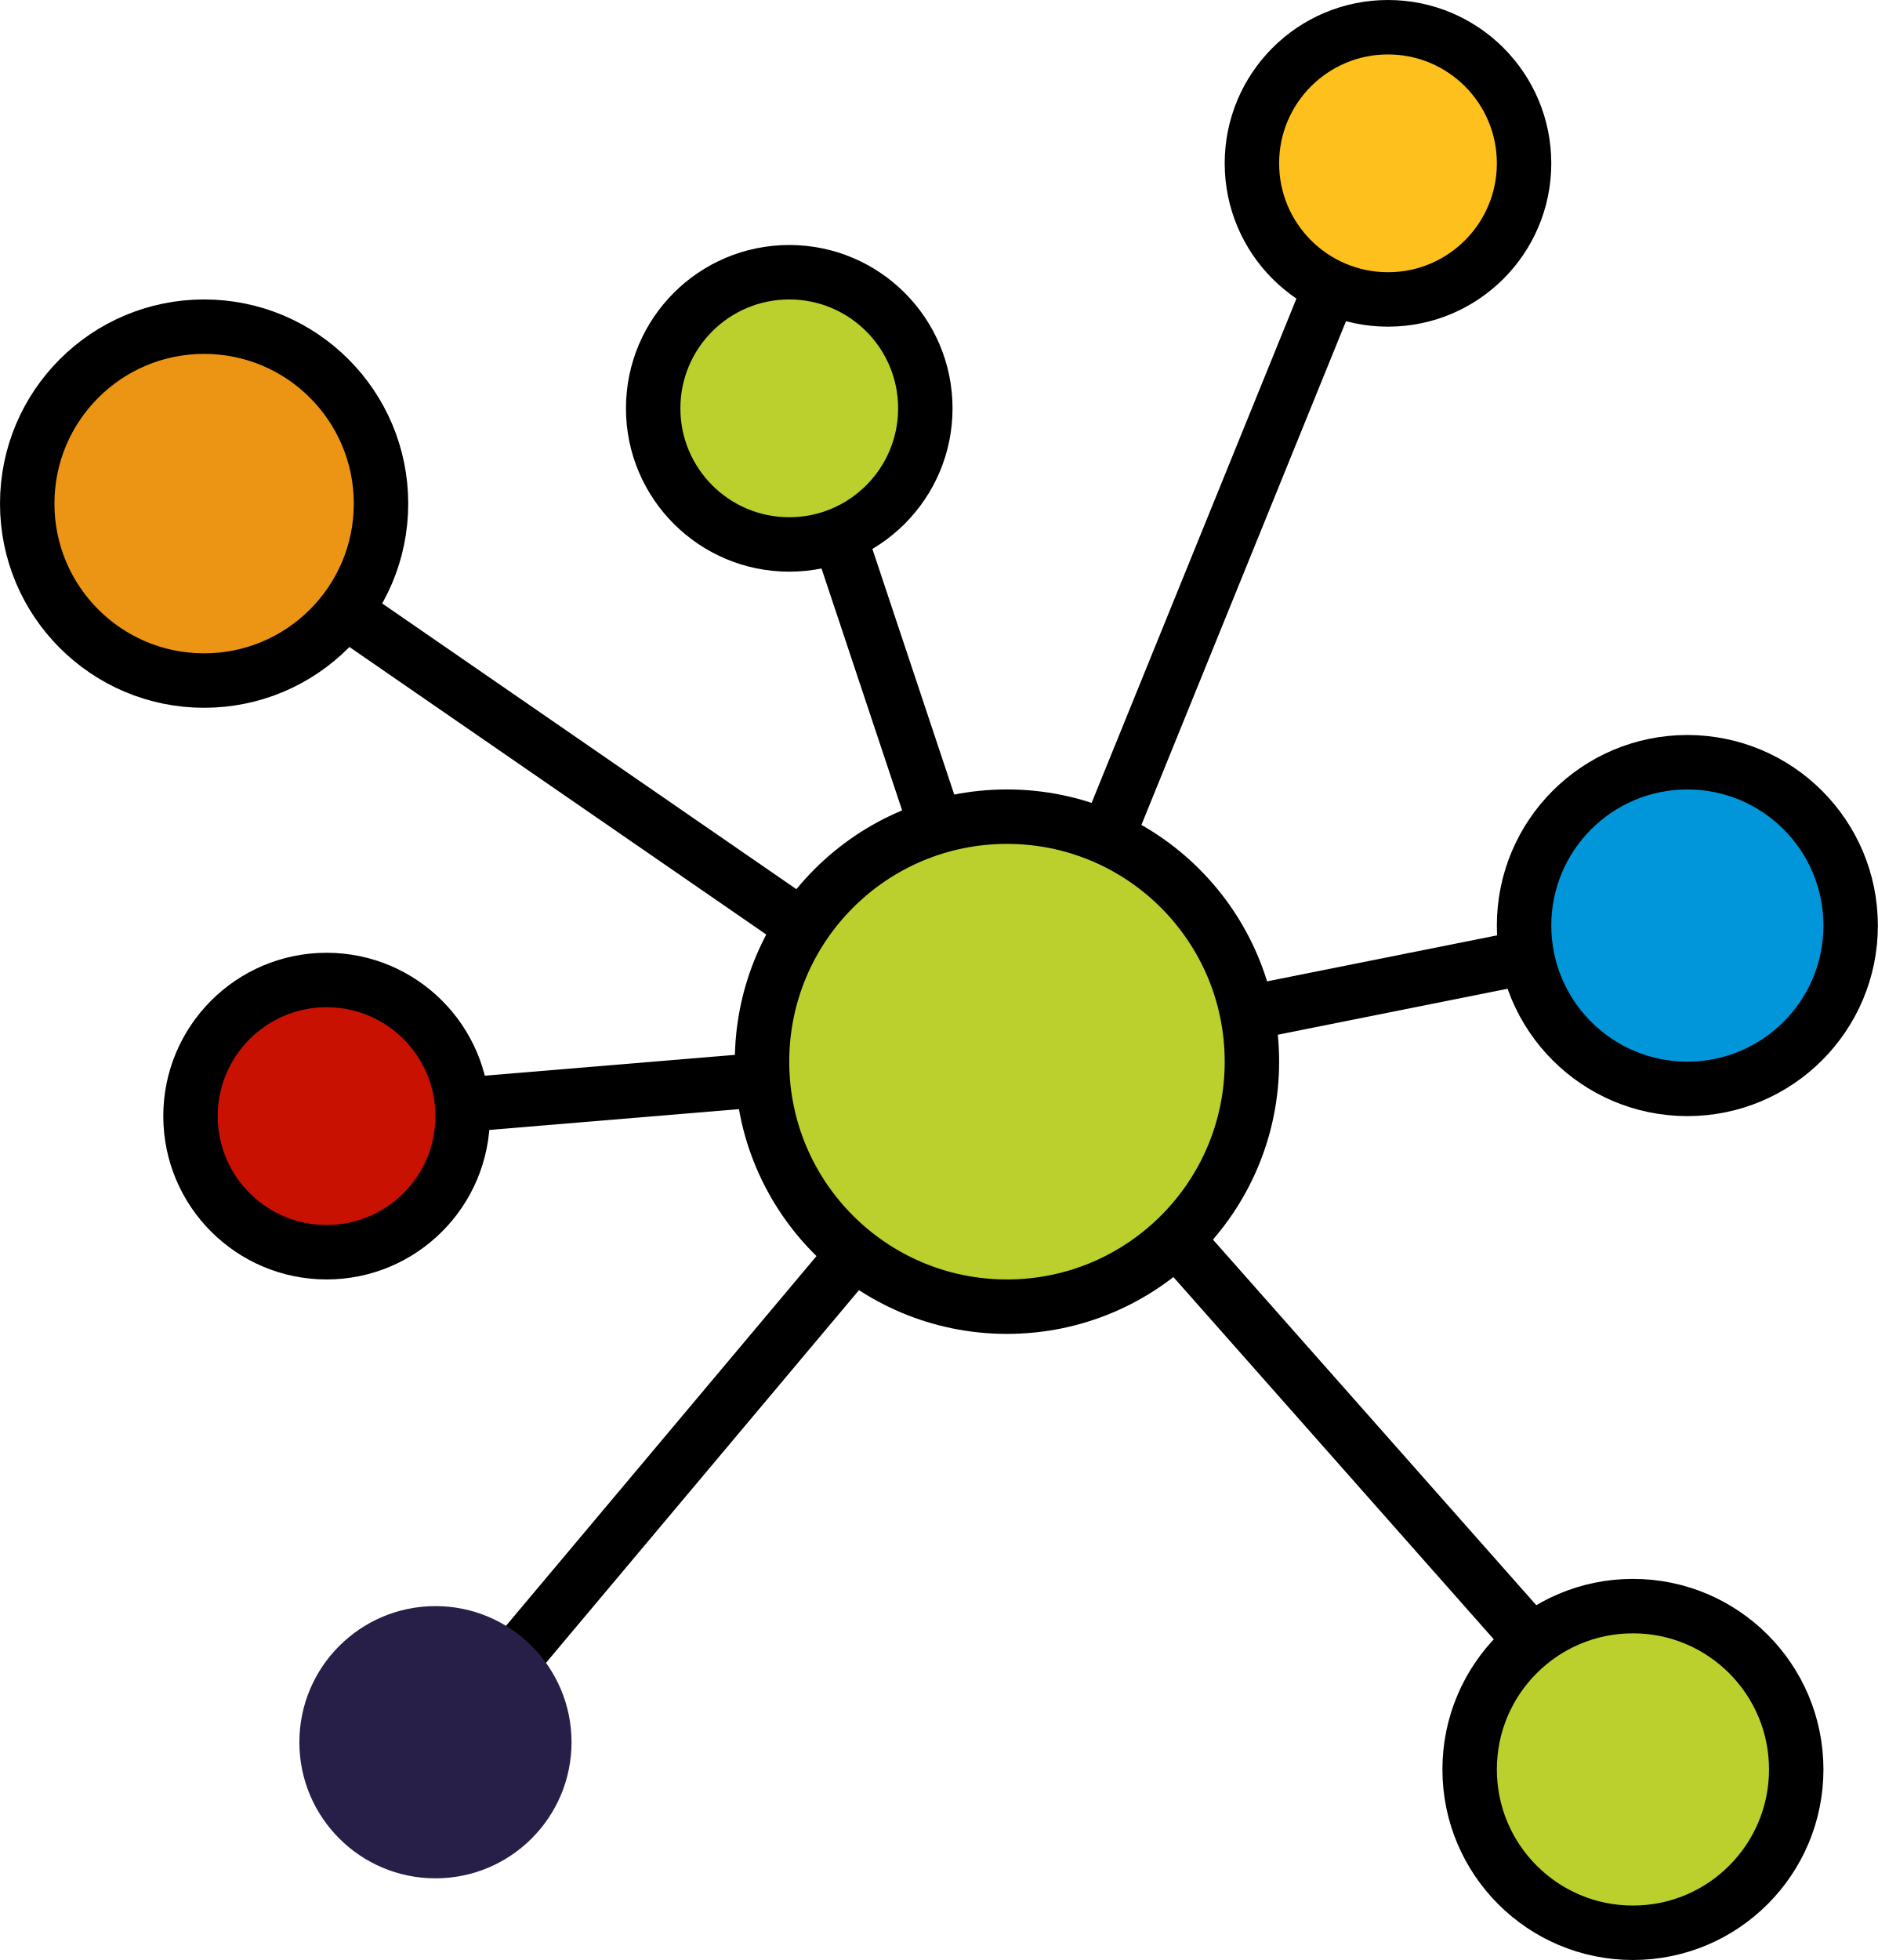
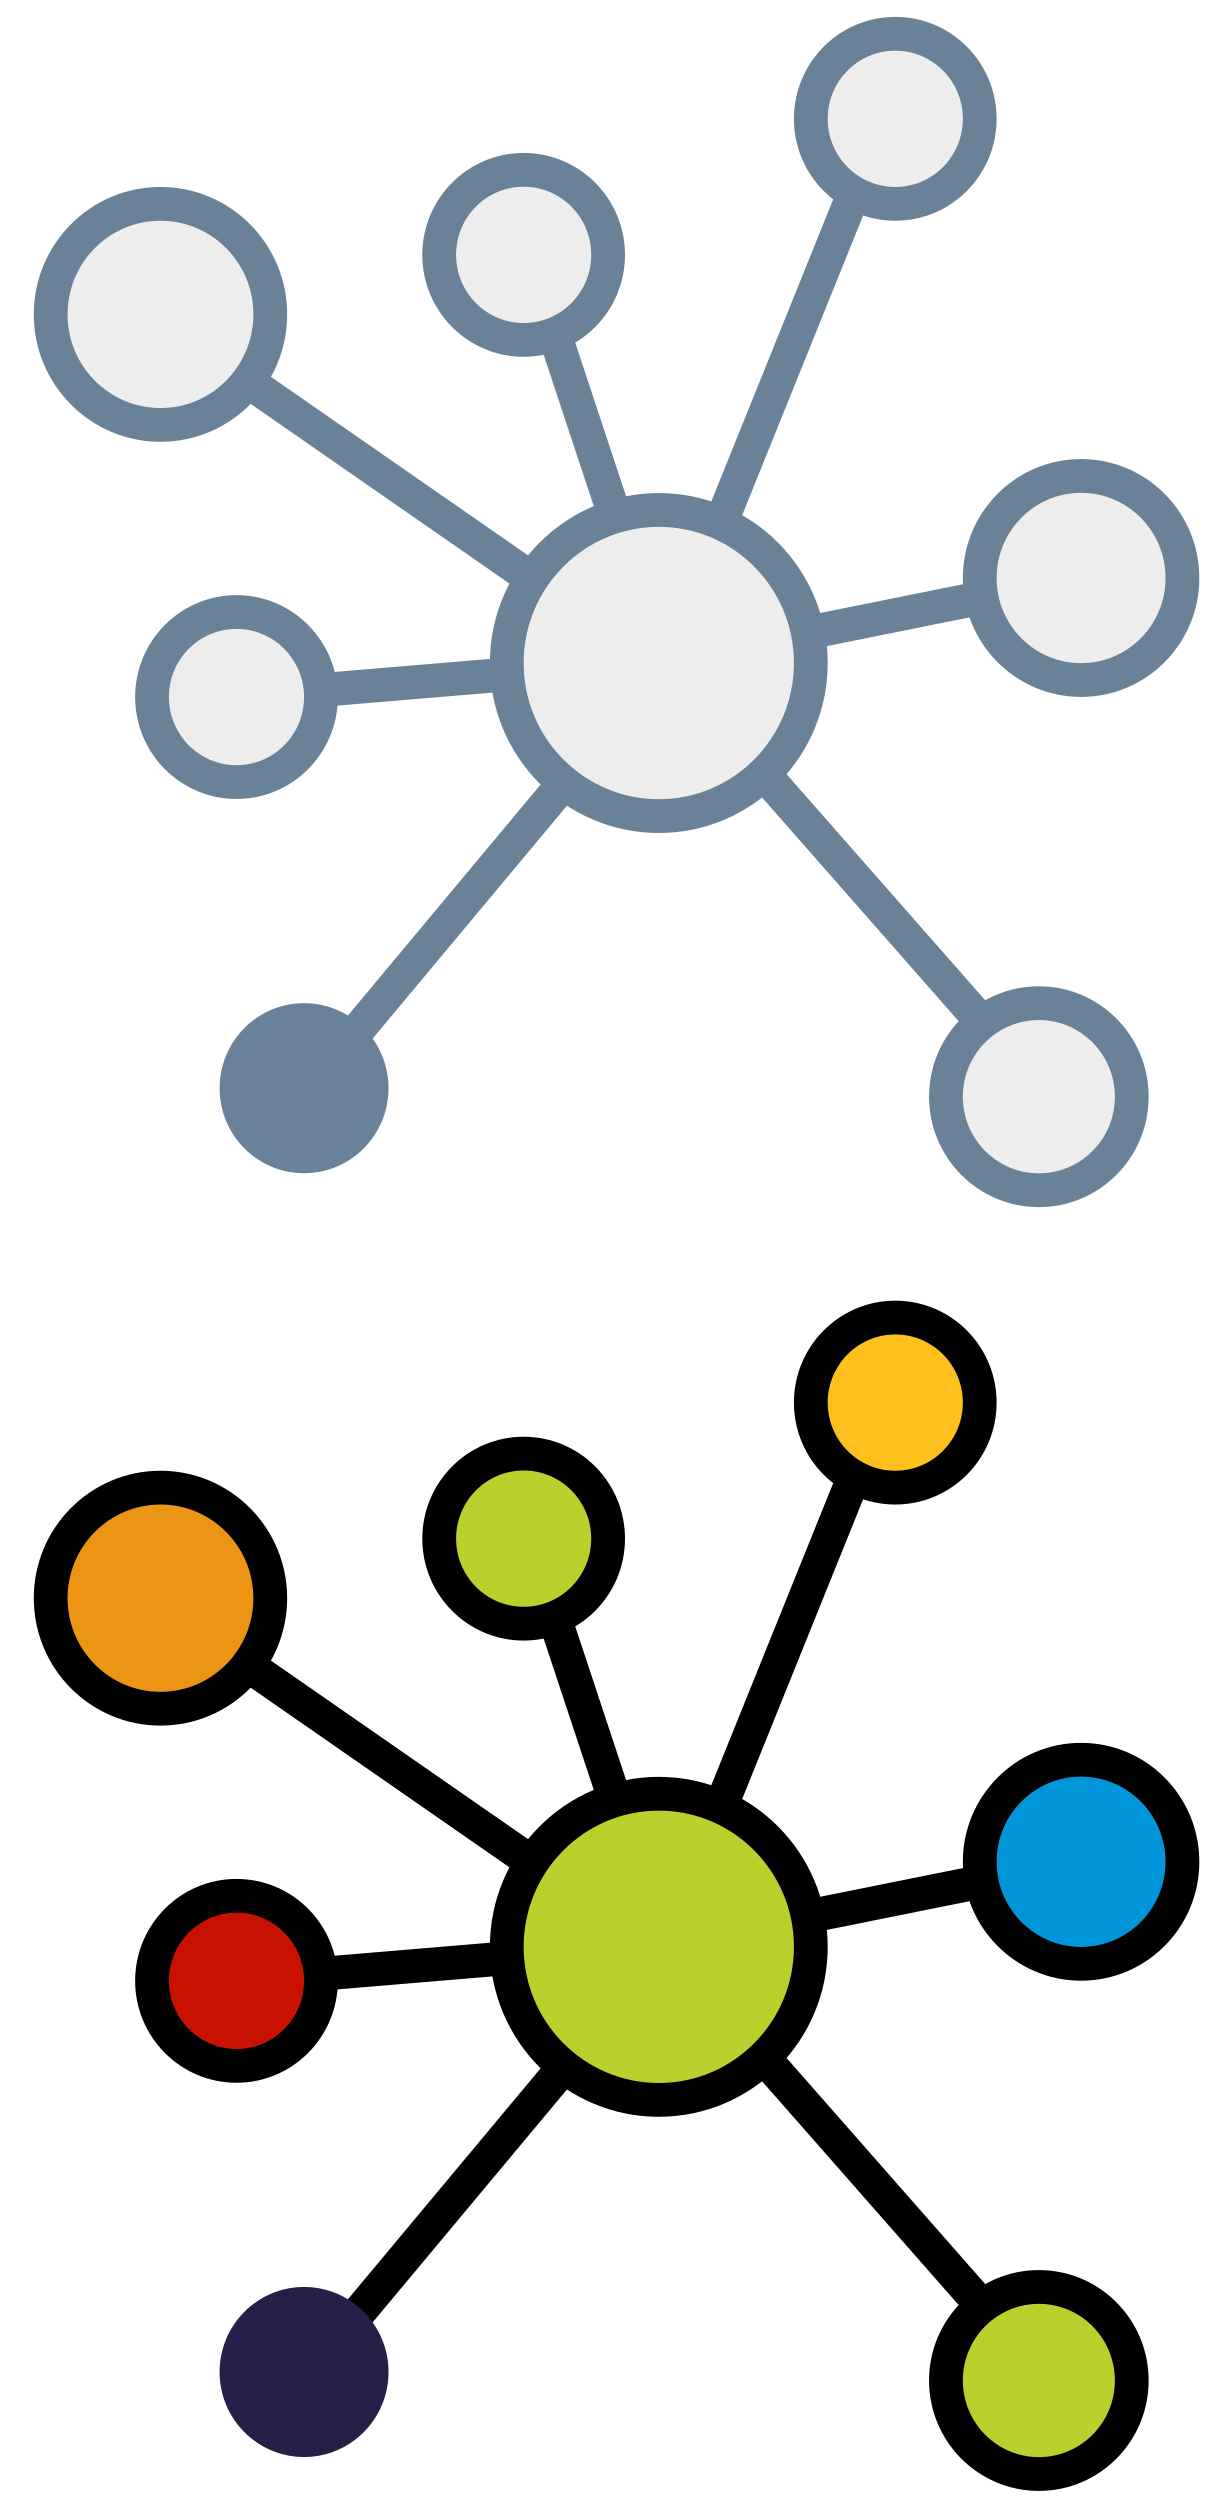
- <svg xmlns="http://www.w3.org/2000/svg" width="69" height="72" viewBox="0 0 69 72" fill="none">
-   <line x1="37.074" y1="39.624" x2="50.074" y2="7.624" stroke="black" stroke-width="2" />
-   <line x1="36.804" y1="39.019" x2="61.804" y2="34.019" stroke="black" stroke-width="2" />
-   <line x1="37.749" y1="39.337" x2="60.749" y2="65.337" stroke="black" stroke-width="2" />
-   <line x1="36.766" y1="39.643" x2="15.766" y2="64.643" stroke="black" stroke-width="2" />
-   <line x1="36.083" y1="38.996" x2="12.083" y2="40.996" stroke="black" stroke-width="2" />
-   <line x1="36.432" y1="38.823" x2="7.432" y2="18.823" stroke="black" stroke-width="2" />
-   <line x1="37.051" y1="38.316" x2="29.051" y2="14.316" stroke="black" stroke-width="2" />
-   <circle cx="37" cy="39" r="9" fill="#BBD02D" stroke="black" stroke-width="2" />
-   <circle cx="7.5" cy="18.5" r="6.5" fill="#EC9514" stroke="black" stroke-width="2" />
-   <circle cx="16" cy="64" r="5" fill="#271F47" />
-   <circle cx="60" cy="65" r="6" fill="#BBD02D" stroke="black" stroke-width="2" />
-   <circle cx="62" cy="34" r="6" fill="#0195DA" stroke="black" stroke-width="2" />
-   <circle cx="29" cy="15" r="5" fill="#BBD02D" stroke="black" stroke-width="2" />
-   <circle cx="51" cy="6" r="5" fill="#FEC01D" stroke="black" stroke-width="2" />
-   <circle cx="12" cy="41" r="5" fill="#C81101" stroke="black" stroke-width="2" />
+ <svg xmlns="http://www.w3.org/2000/svg" width="36" height="74" viewBox="0 0 36 74" fill="none">
+   <path d="M19.537 19.94L26.037 3.831" stroke="#698297" />
+   <path d="M19.402 19.636L31.902 17.119" stroke="#698297" />
+   <path d="M19.875 19.796L31.375 32.884" stroke="#698297" />
+   <path d="M19.383 19.95L8.883 32.535" stroke="#698297" />
+   <path d="M19.041 19.624L7.042 20.631" stroke="#698297" />
+   <path d="M19.216 19.537L4.716 9.469" stroke="#698297" />
+   <path d="M19.526 19.282L15.526 7.2" stroke="#698297" />
+   <path d="M19.5 24.157C21.985 24.157 24 22.128 24 19.626C24 17.124 21.985 15.095 19.5 15.095C17.015 15.095 15 17.124 15 19.626C15 22.128 17.015 24.157 19.5 24.157Z" fill="#EDEDED" stroke="#698297" />
+   <path d="M4.75 12.578C6.545 12.578 8 11.113 8 9.306C8 7.499 6.545 6.034 4.75 6.034C2.955 6.034 1.5 7.499 1.5 9.306C1.5 11.113 2.955 12.578 4.75 12.578Z" fill="#EDEDED" stroke="#698297" />
+   <path d="M9 34.728C10.381 34.728 11.5 33.601 11.5 32.211C11.5 30.821 10.381 29.694 9 29.694C7.619 29.694 6.5 30.821 6.5 32.211C6.5 33.601 7.619 34.728 9 34.728Z" fill="#698297" />
+   <path d="M30.75 35.231C32.269 35.231 33.5 33.992 33.5 32.463C33.5 30.933 32.269 29.694 30.75 29.694C29.231 29.694 28 30.933 28 32.463C28 33.992 29.231 35.231 30.75 35.231Z" fill="#EDEDED" stroke="#698297" />
+   <path d="M32 20.129C33.657 20.129 35 18.777 35 17.109C35 15.441 33.657 14.088 32 14.088C30.343 14.088 29 15.441 29 17.109C29 18.777 30.343 20.129 32 20.129Z" fill="#EDEDED" stroke="#698297" />
+   <path d="M15.5 10.061C16.881 10.061 18 8.934 18 7.544C18 6.154 16.881 5.027 15.5 5.027C14.119 5.027 13 6.154 13 7.544C13 8.934 14.119 10.061 15.5 10.061Z" fill="#EDEDED" stroke="#698297" />
+   <path d="M26.5 6.034C27.881 6.034 29 4.907 29 3.517C29 2.127 27.881 1 26.5 1C25.119 1 24 2.127 24 3.517C24 4.907 25.119 6.034 26.5 6.034Z" fill="#EDEDED" stroke="#698297" />
+   <path d="M7 23.15C8.381 23.15 9.5 22.023 9.5 20.633C9.5 19.243 8.381 18.116 7 18.116C5.619 18.116 4.5 19.243 4.5 20.633C4.5 22.023 5.619 23.15 7 23.15Z" fill="#EDEDED" stroke="#698297" />
+   <path d="M19.537 57.94L26.037 41.831" stroke="black" />
+   <path d="M19.402 57.636L31.902 55.119" stroke="black" />
+   <path d="M19.875 57.796L31.375 70.884" stroke="black" />
+   <path d="M19.383 57.95L8.883 70.535" stroke="black" />
+   <path d="M19.041 57.624L7.042 58.631" stroke="black" />
+   <path d="M19.216 57.537L4.716 47.469" stroke="black" />
+   <path d="M19.526 57.282L15.526 45.2" stroke="black" />
+   <path d="M19.5 62.157C21.985 62.157 24 60.128 24 57.626C24 55.124 21.985 53.095 19.5 53.095C17.015 53.095 15 55.124 15 57.626C15 60.128 17.015 62.157 19.5 62.157Z" fill="#BBD02D" stroke="black" />
+   <path d="M4.75 50.578C6.545 50.578 8 49.113 8 47.306C8 45.499 6.545 44.034 4.75 44.034C2.955 44.034 1.5 45.499 1.5 47.306C1.5 49.113 2.955 50.578 4.75 50.578Z" fill="#EC9514" stroke="black" />
+   <path d="M9 72.728C10.381 72.728 11.5 71.601 11.5 70.211C11.5 68.821 10.381 67.694 9 67.694C7.619 67.694 6.5 68.821 6.5 70.211C6.5 71.601 7.619 72.728 9 72.728Z" fill="#271F47" />
+   <path d="M30.75 73.231C32.269 73.231 33.5 71.992 33.5 70.463C33.5 68.933 32.269 67.694 30.75 67.694C29.231 67.694 28 68.933 28 70.463C28 71.992 29.231 73.231 30.75 73.231Z" fill="#BBD02D" stroke="black" />
+   <path d="M32 58.129C33.657 58.129 35 56.777 35 55.109C35 53.441 33.657 52.088 32 52.088C30.343 52.088 29 53.441 29 55.109C29 56.777 30.343 58.129 32 58.129Z" fill="#0195DA" stroke="black" />
+   <path d="M15.5 48.061C16.881 48.061 18 46.934 18 45.544C18 44.154 16.881 43.027 15.5 43.027C14.119 43.027 13 44.154 13 45.544C13 46.934 14.119 48.061 15.5 48.061Z" fill="#BBD02D" stroke="black" />
+   <path d="M26.5 44.034C27.881 44.034 29 42.907 29 41.517C29 40.127 27.881 39 26.5 39C25.119 39 24 40.127 24 41.517C24 42.907 25.119 44.034 26.5 44.034Z" fill="#FEC01D" stroke="black" />
+   <path d="M7 61.15C8.381 61.15 9.5 60.023 9.5 58.633C9.5 57.243 8.381 56.116 7 56.116C5.619 56.116 4.5 57.243 4.5 58.633C4.5 60.023 5.619 61.15 7 61.15Z" fill="#C81101" stroke="black" />
</svg>
